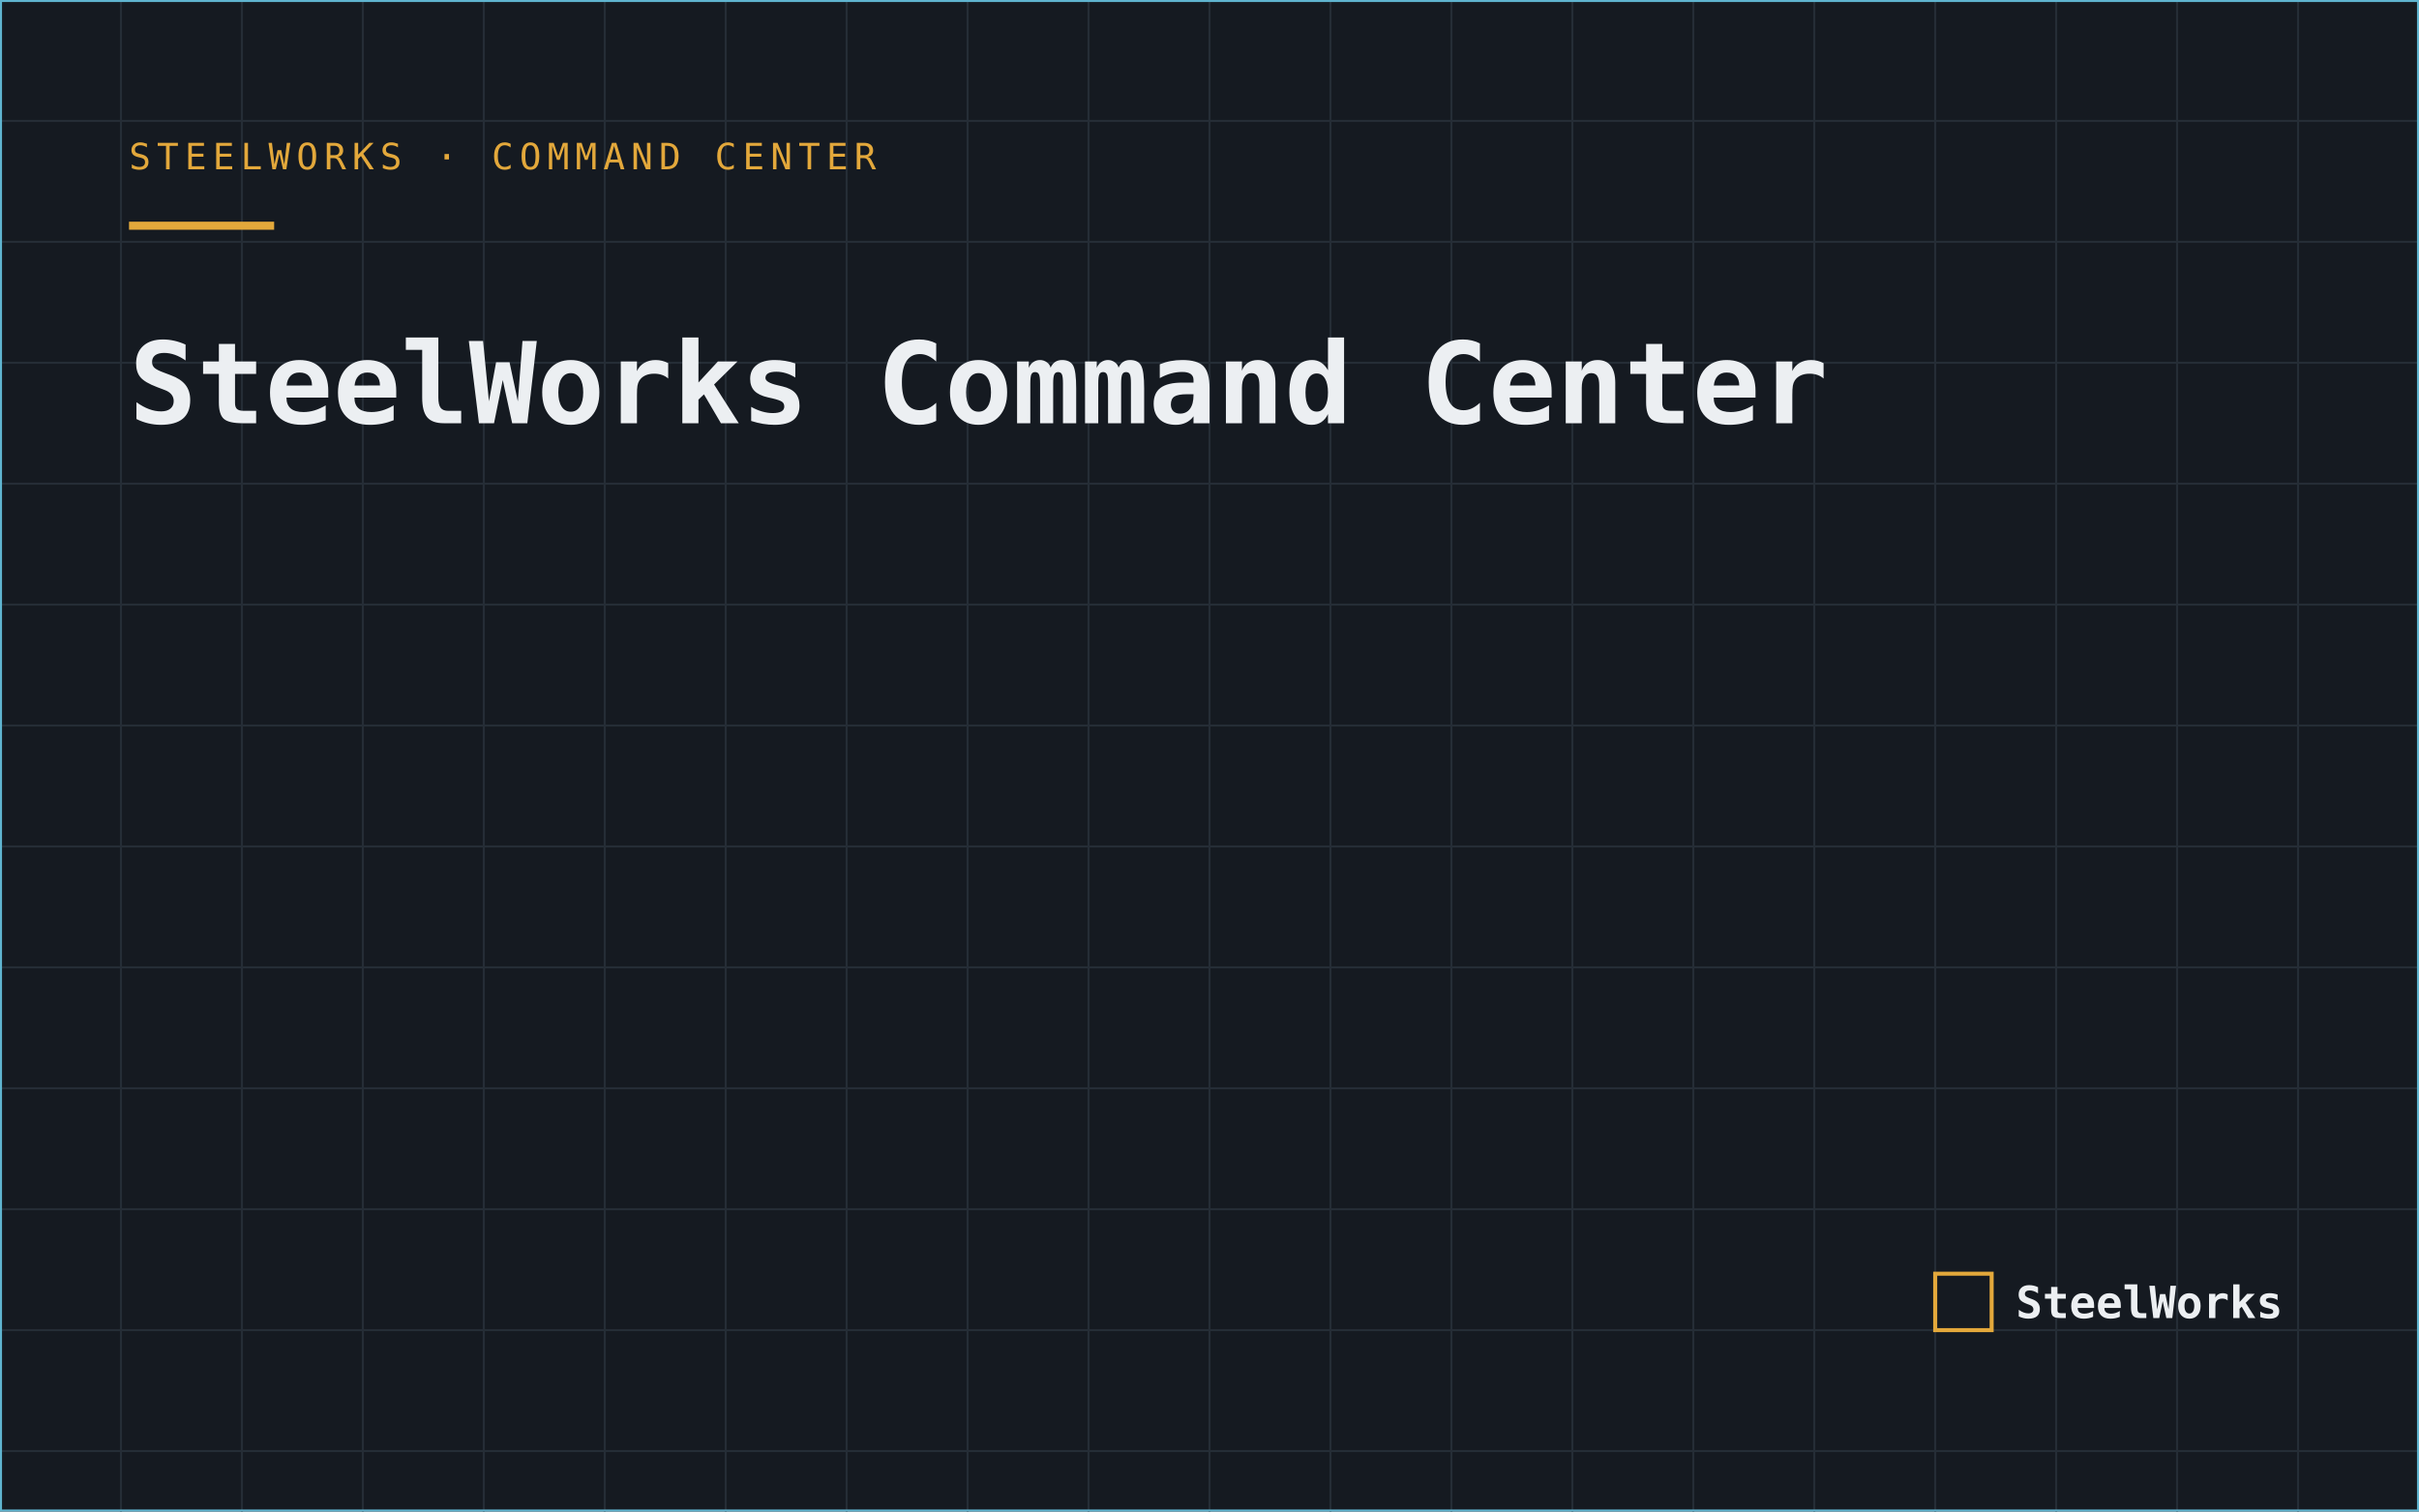
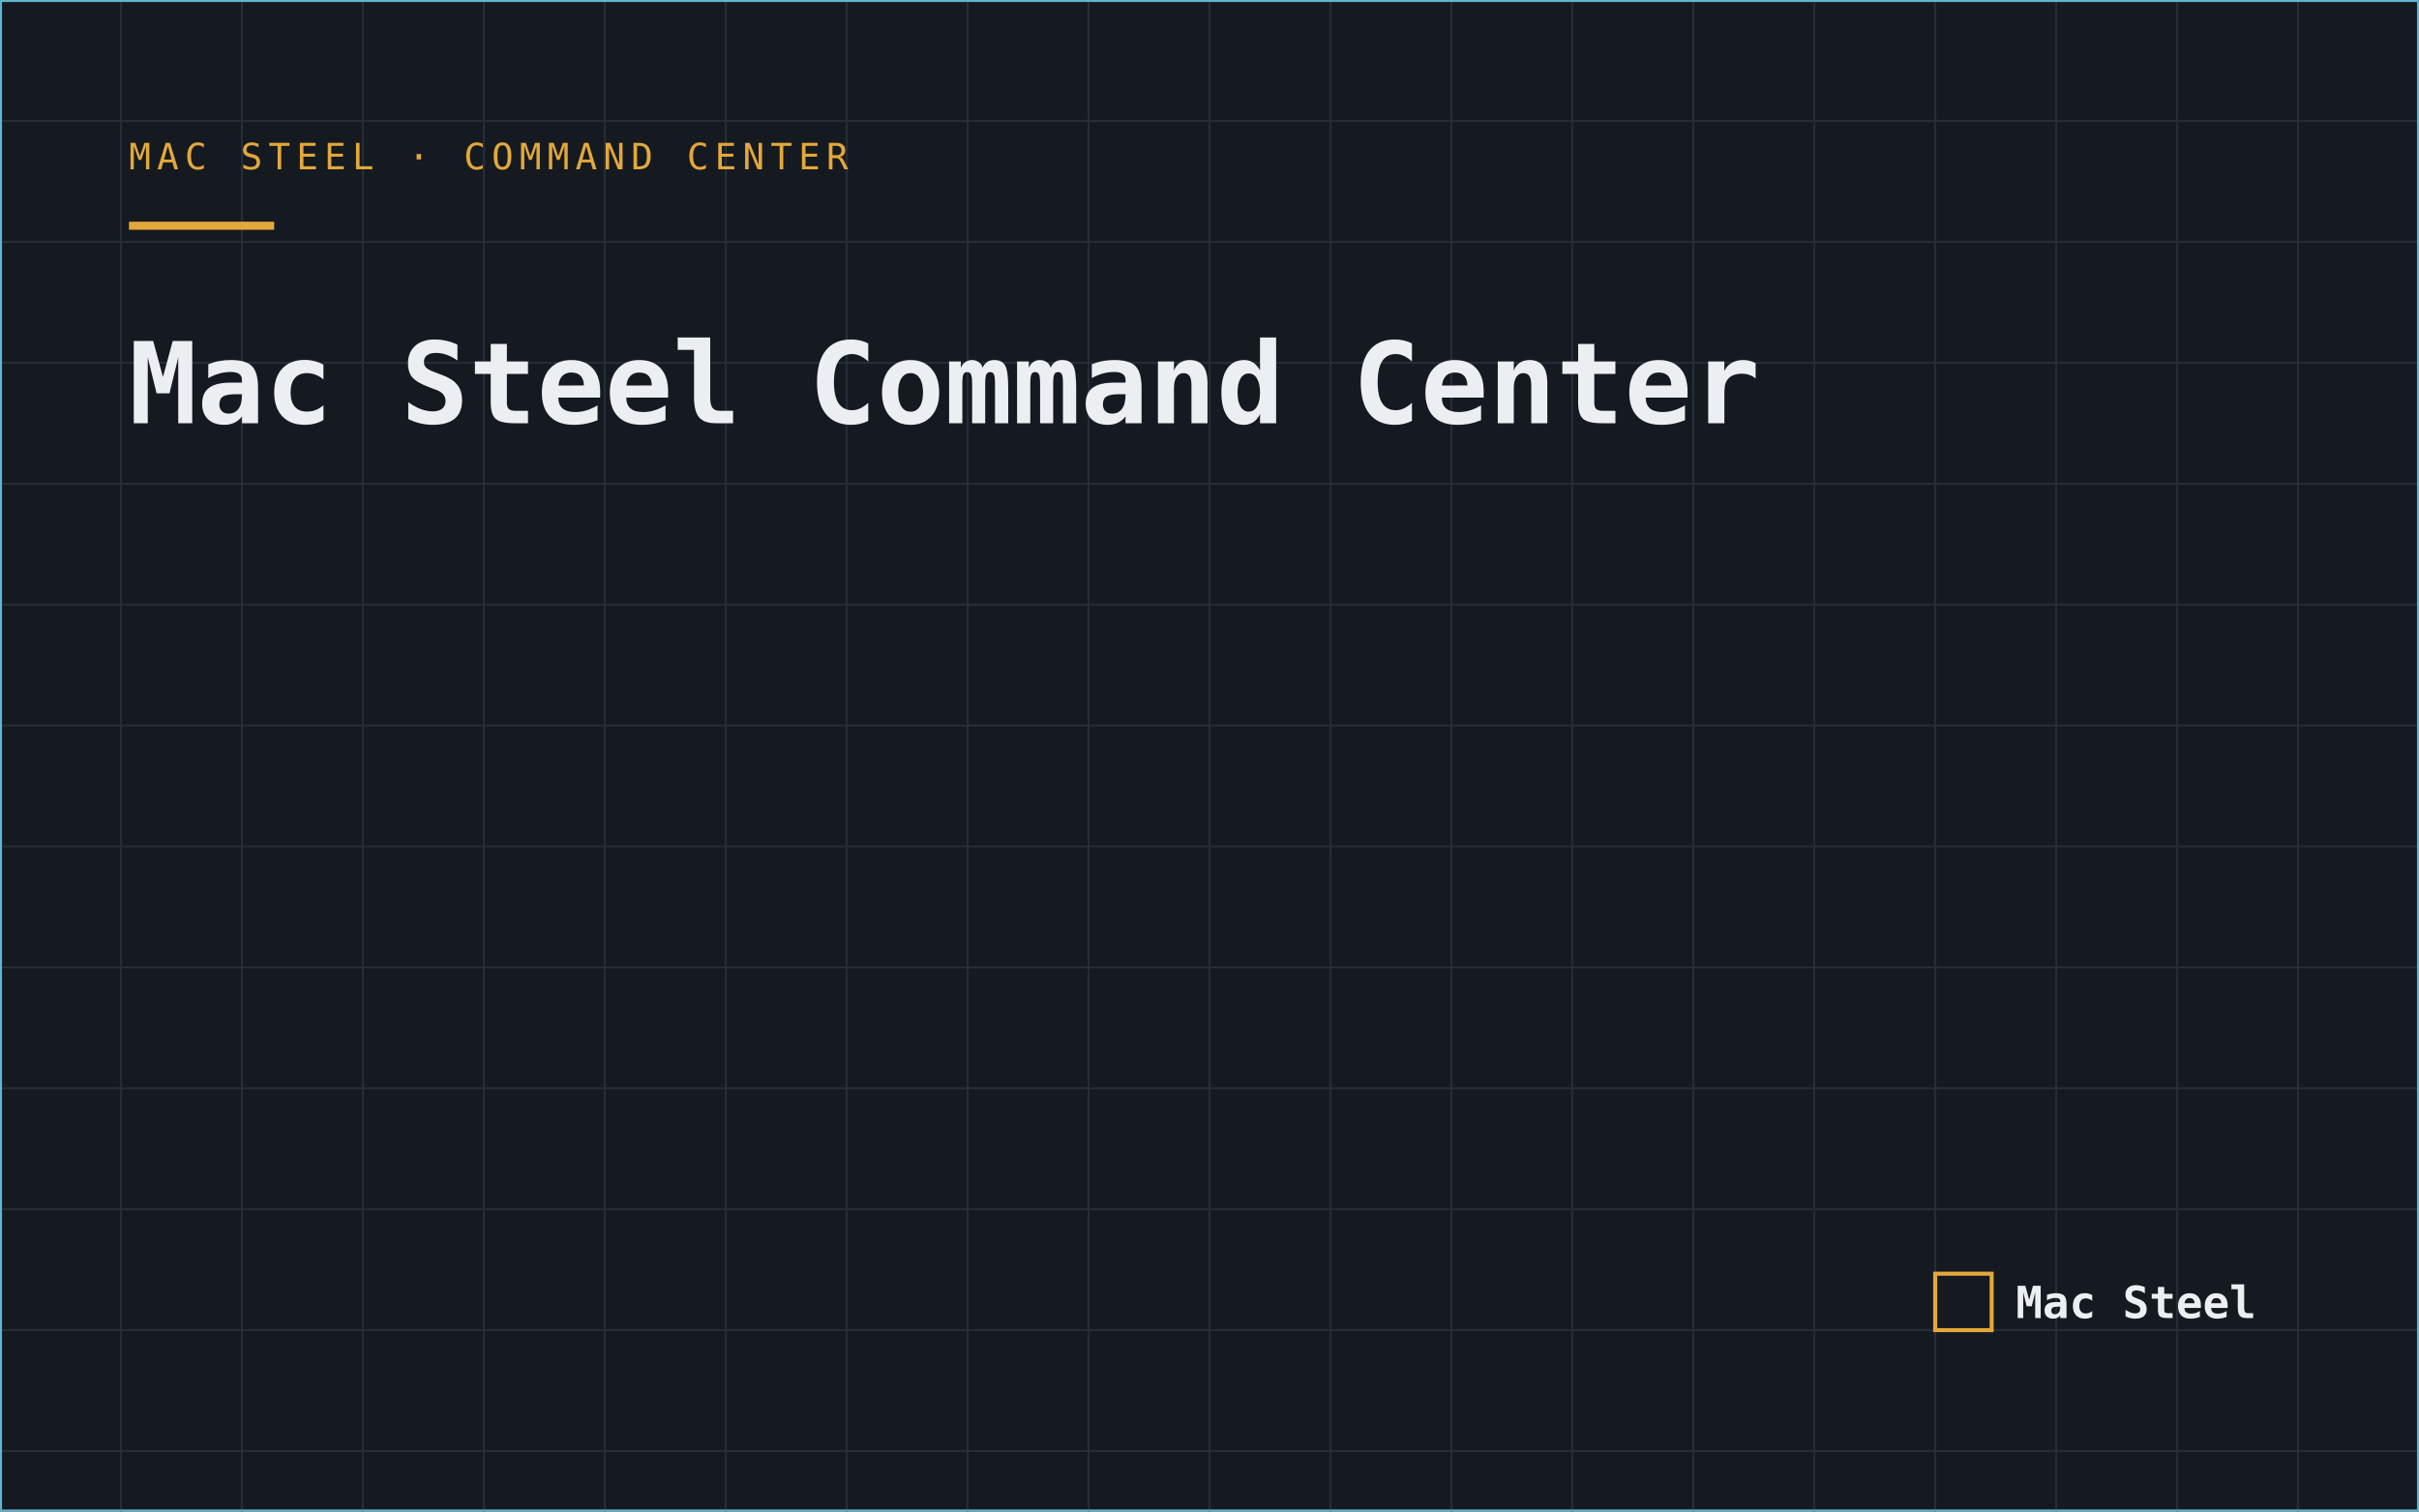
- <svg xmlns="http://www.w3.org/2000/svg" viewBox="0 0 1200 750" width="1200" height="750" role="img" aria-label="Command center: SteelWorks Command Center">
+ <svg xmlns="http://www.w3.org/2000/svg" viewBox="0 0 1200 750" width="1200" height="750" role="img" aria-label="Command center: Mac Steel Command Center">
  <rect width="1200" height="750" fill="#151a21" />
  <line x1="60" y1="0" x2="60" y2="750" stroke="#252d36" stroke-width="1" />
  <line x1="120" y1="0" x2="120" y2="750" stroke="#252d36" stroke-width="1" />
  <line x1="180" y1="0" x2="180" y2="750" stroke="#252d36" stroke-width="1" />
  <line x1="240" y1="0" x2="240" y2="750" stroke="#252d36" stroke-width="1" />
  <line x1="300" y1="0" x2="300" y2="750" stroke="#252d36" stroke-width="1" />
  <line x1="360" y1="0" x2="360" y2="750" stroke="#252d36" stroke-width="1" />
  <line x1="420" y1="0" x2="420" y2="750" stroke="#252d36" stroke-width="1" />
  <line x1="480" y1="0" x2="480" y2="750" stroke="#252d36" stroke-width="1" />
  <line x1="540" y1="0" x2="540" y2="750" stroke="#252d36" stroke-width="1" />
  <line x1="600" y1="0" x2="600" y2="750" stroke="#252d36" stroke-width="1" />
  <line x1="660" y1="0" x2="660" y2="750" stroke="#252d36" stroke-width="1" />
  <line x1="720" y1="0" x2="720" y2="750" stroke="#252d36" stroke-width="1" />
  <line x1="780" y1="0" x2="780" y2="750" stroke="#252d36" stroke-width="1" />
  <line x1="840" y1="0" x2="840" y2="750" stroke="#252d36" stroke-width="1" />
  <line x1="900" y1="0" x2="900" y2="750" stroke="#252d36" stroke-width="1" />
  <line x1="960" y1="0" x2="960" y2="750" stroke="#252d36" stroke-width="1" />
  <line x1="1020" y1="0" x2="1020" y2="750" stroke="#252d36" stroke-width="1" />
  <line x1="1080" y1="0" x2="1080" y2="750" stroke="#252d36" stroke-width="1" />
  <line x1="1140" y1="0" x2="1140" y2="750" stroke="#252d36" stroke-width="1" />
  <line x1="0" y1="60" x2="1200" y2="60" stroke="#252d36" stroke-width="1" />
  <line x1="0" y1="120" x2="1200" y2="120" stroke="#252d36" stroke-width="1" />
  <line x1="0" y1="180" x2="1200" y2="180" stroke="#252d36" stroke-width="1" />
  <line x1="0" y1="240" x2="1200" y2="240" stroke="#252d36" stroke-width="1" />
  <line x1="0" y1="300" x2="1200" y2="300" stroke="#252d36" stroke-width="1" />
  <line x1="0" y1="360" x2="1200" y2="360" stroke="#252d36" stroke-width="1" />
  <line x1="0" y1="420" x2="1200" y2="420" stroke="#252d36" stroke-width="1" />
  <line x1="0" y1="480" x2="1200" y2="480" stroke="#252d36" stroke-width="1" />
  <line x1="0" y1="540" x2="1200" y2="540" stroke="#252d36" stroke-width="1" />
  <line x1="0" y1="600" x2="1200" y2="600" stroke="#252d36" stroke-width="1" />
  <line x1="0" y1="660" x2="1200" y2="660" stroke="#252d36" stroke-width="1" />
  <line x1="0" y1="720" x2="1200" y2="720" stroke="#252d36" stroke-width="1" />
-   <text x="64" y="84" font-family="JetBrains Mono, ui-monospace, Menlo, Consolas, monospace" font-size="18" fill="#e3a83b" text-anchor="start" font-weight="normal" letter-spacing="3">STEELWORKS · COMMAND CENTER</text>
+   <text x="64" y="84" font-family="JetBrains Mono, ui-monospace, Menlo, Consolas, monospace" font-size="18" fill="#e3a83b" text-anchor="start" font-weight="normal" letter-spacing="3">MAC STEEL · COMMAND CENTER</text>
  <rect x="64" y="110" width="72" height="4" fill="#e3a83b" />
-   <text x="64" y="210" font-family="JetBrains Mono, ui-monospace, Menlo, Consolas, monospace" font-size="56" fill="#eceff2" text-anchor="start" font-weight="bold">SteelWorks Command Center</text>
+   <text x="64" y="210" font-family="JetBrains Mono, ui-monospace, Menlo, Consolas, monospace" font-size="56" fill="#eceff2" text-anchor="start" font-weight="bold">Mac Steel Command Center</text>
  <rect x="960" y="632" width="28" height="28" fill="none" stroke="#e3a83b" stroke-width="2" />
-   <text x="1000" y="654" font-family="JetBrains Mono, ui-monospace, Menlo, Consolas, monospace" font-size="22" fill="#eceff2" text-anchor="start" font-weight="bold">SteelWorks</text>
+   <text x="1000" y="654" font-family="JetBrains Mono, ui-monospace, Menlo, Consolas, monospace" font-size="22" fill="#eceff2" text-anchor="start" font-weight="bold">Mac Steel</text>
  <rect x="0.5" y="0.5" width="1199" height="749" fill="none" stroke="#5fb4cf" stroke-width="1" />
</svg>
